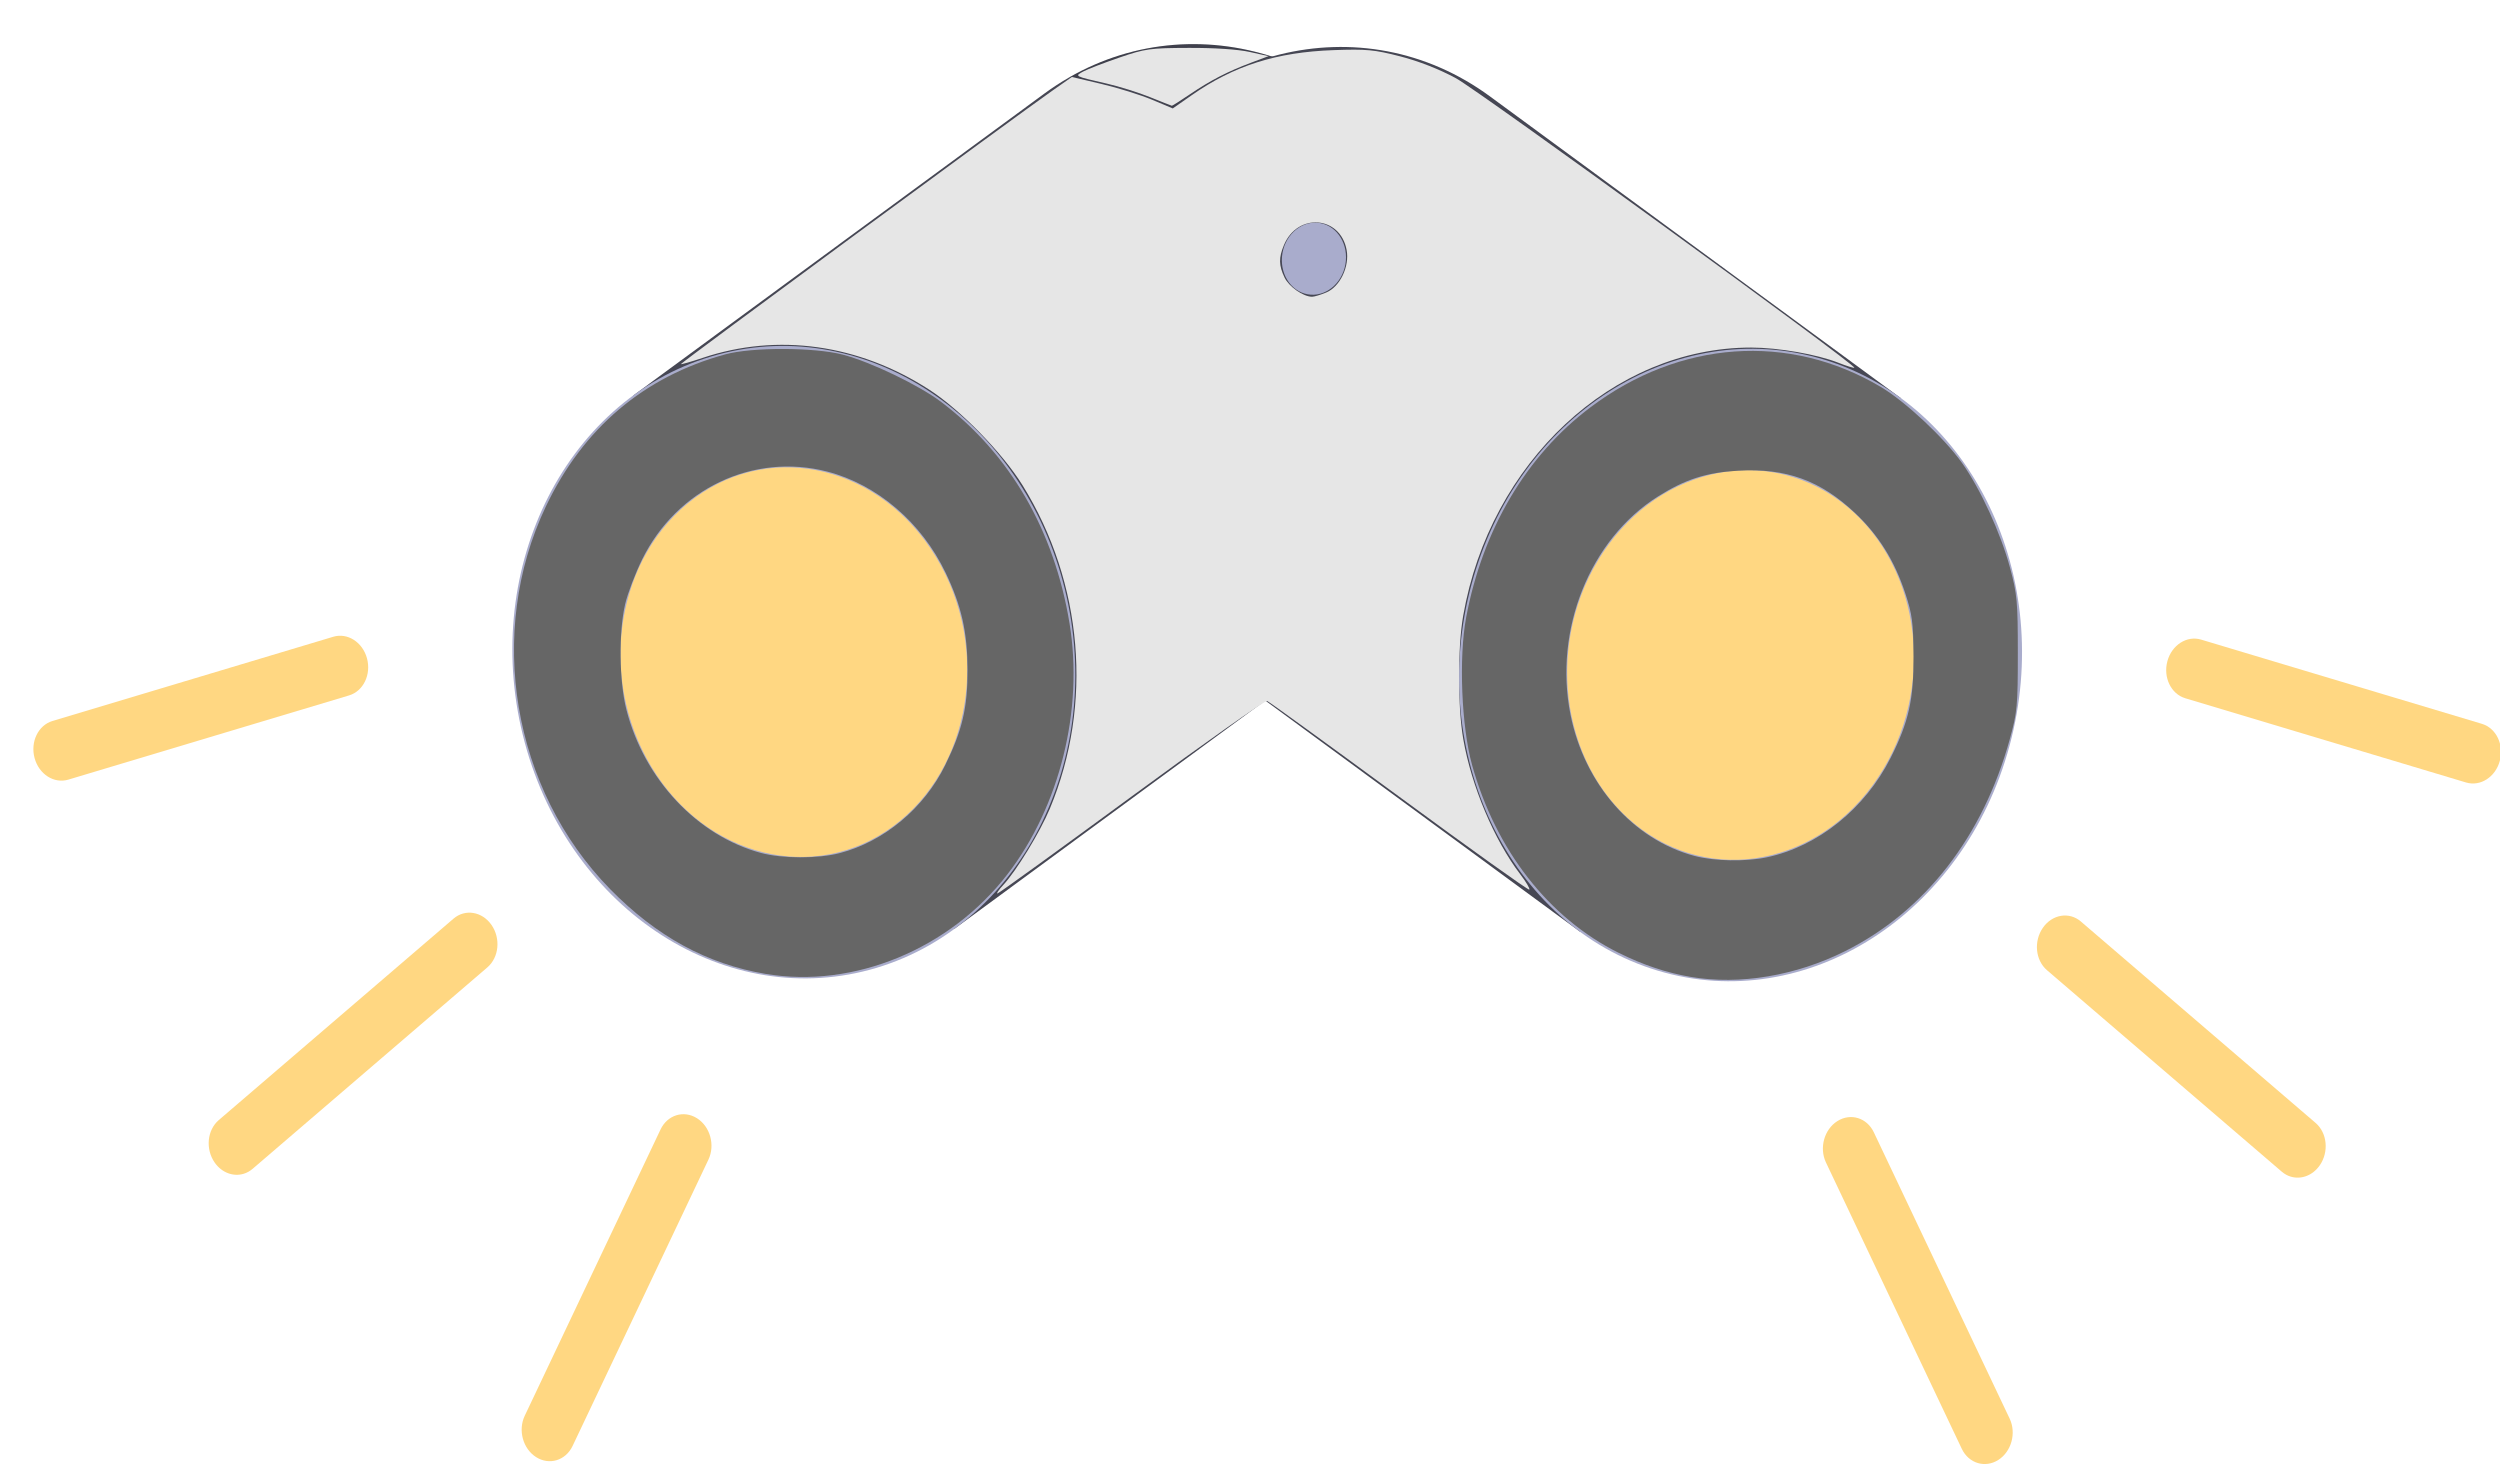
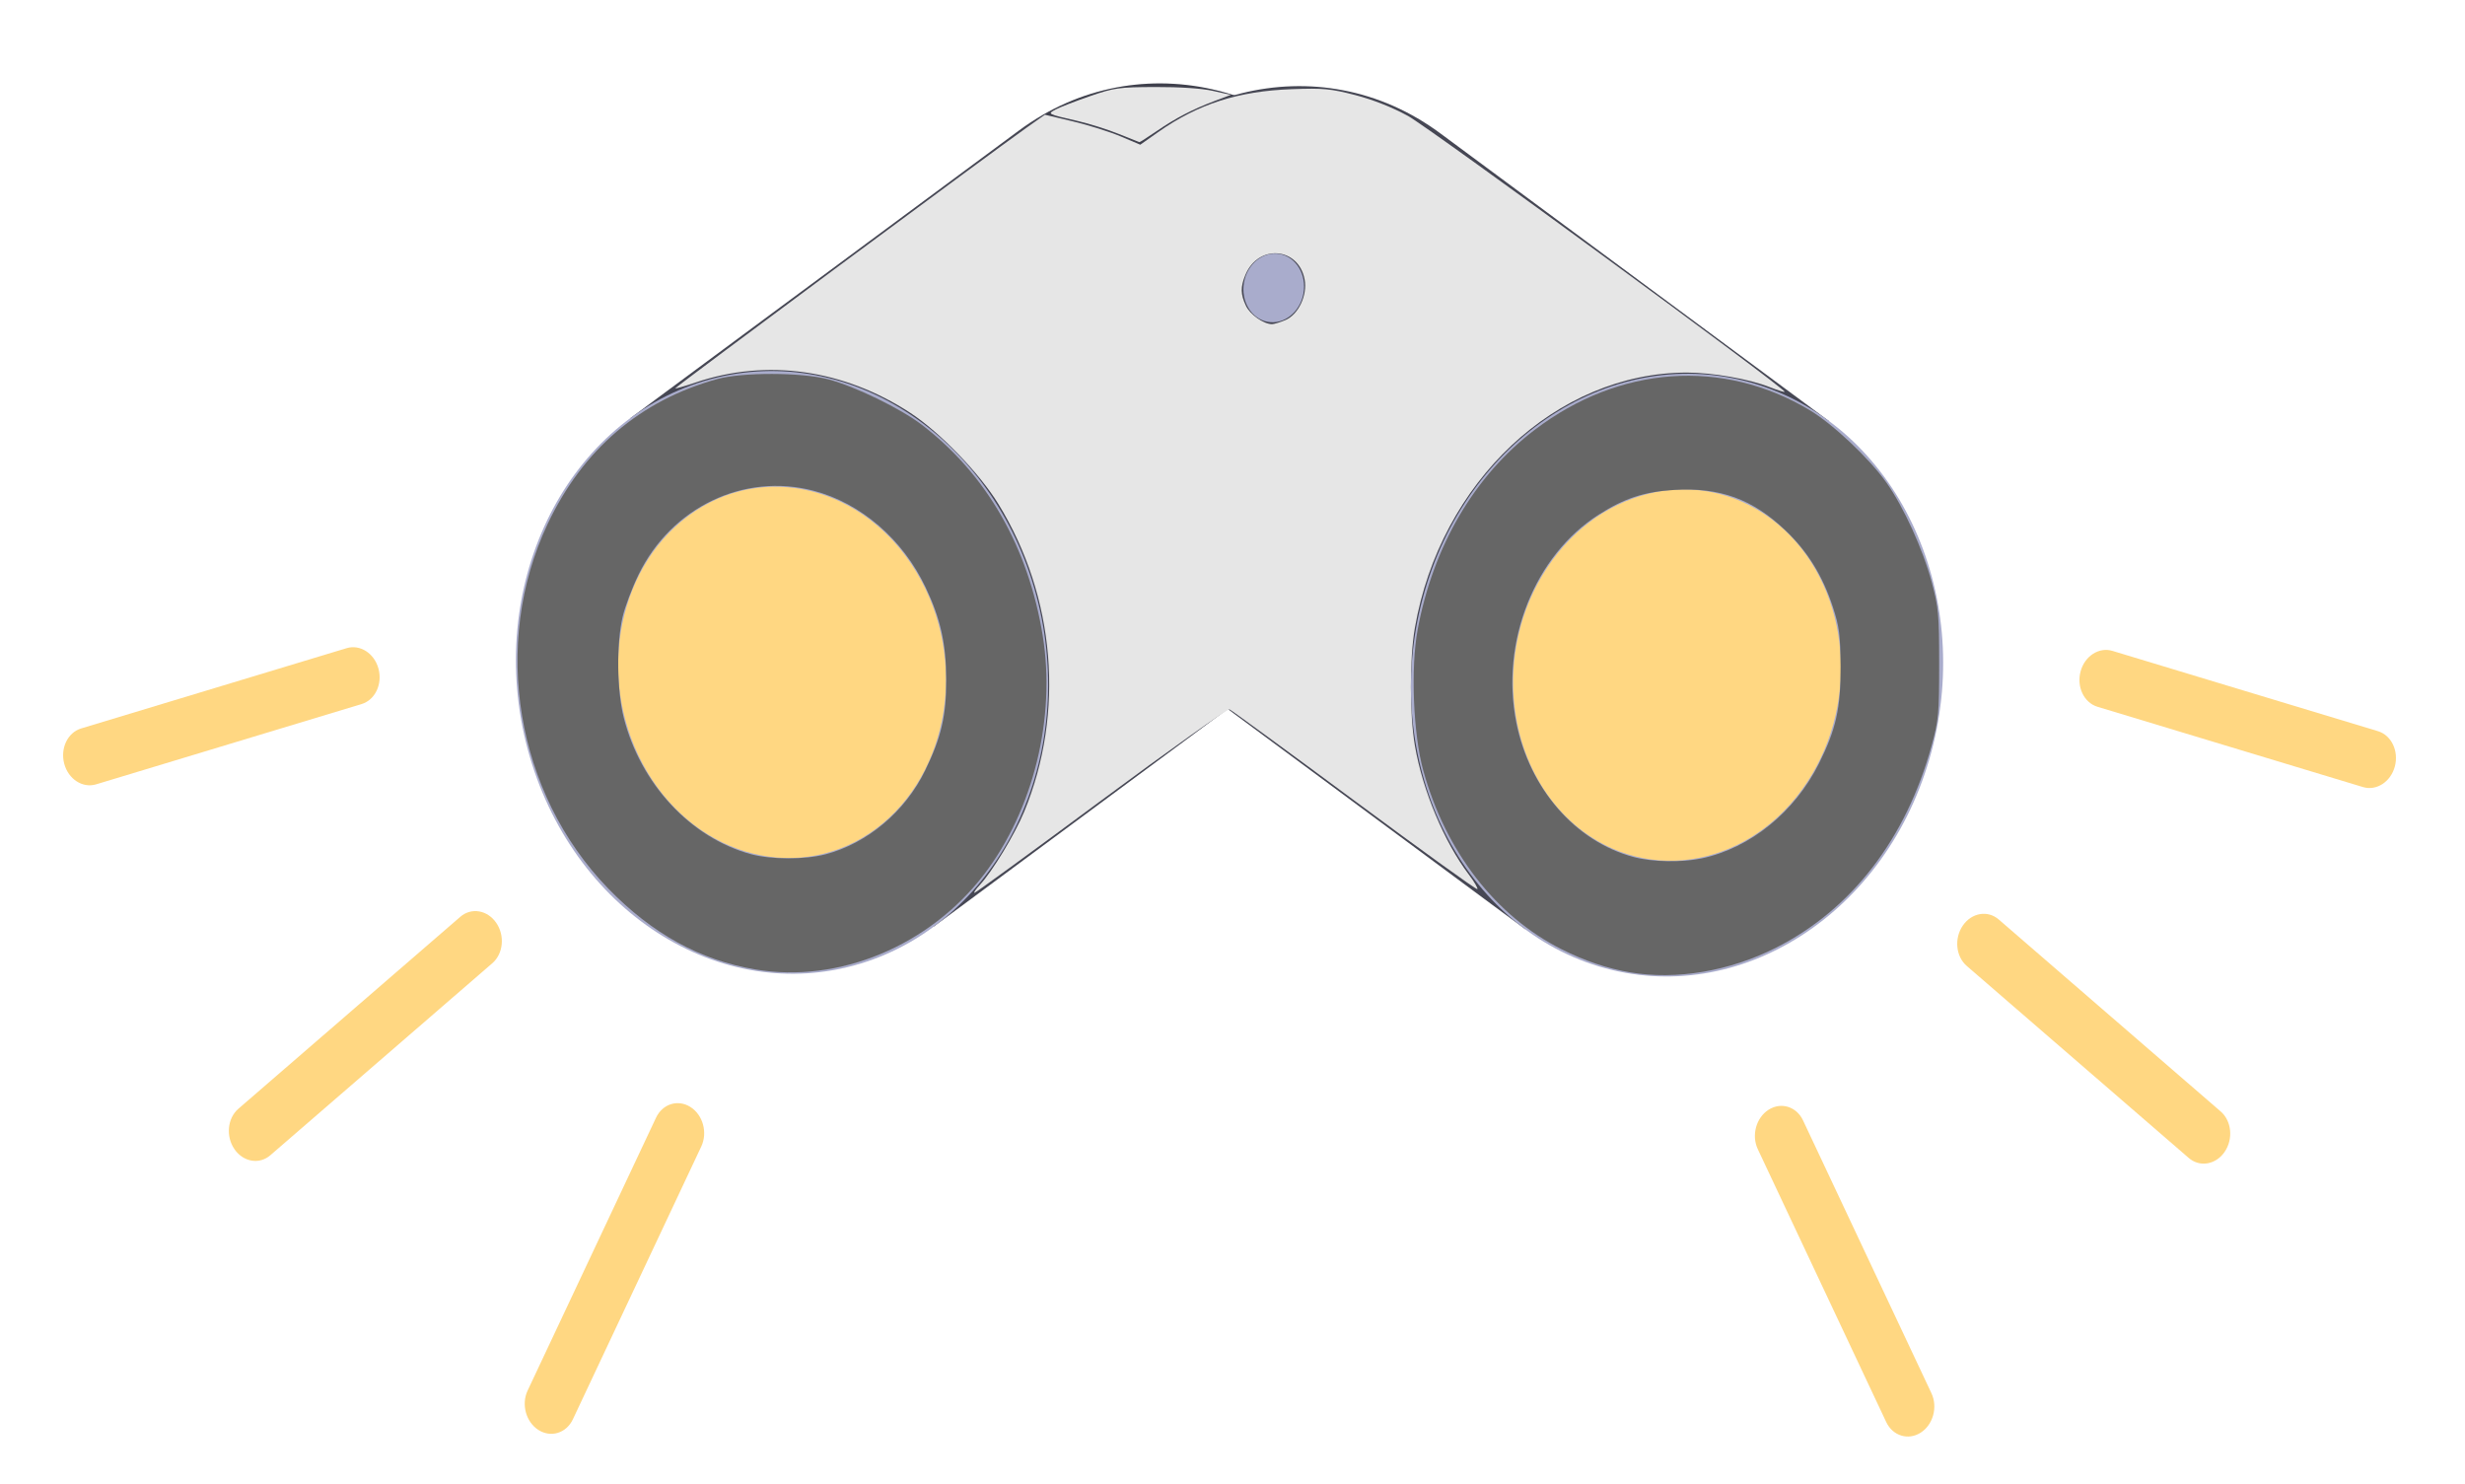
- <svg xmlns="http://www.w3.org/2000/svg" version="1.1" id="Layer_1" viewBox="0 0 506.56 298.012" xml:space="preserve" width="506.56" height="298.012">
+ <svg xmlns="http://www.w3.org/2000/svg" version="1.1" id="Layer_1" viewBox="0 0 264.161 158.98" xml:space="preserve" width="264.161" height="158.98">
  <defs id="defs35" />
-   <path style="fill:#464754;stroke-width:0.689" d="m 193.372,188.213 83.272,-61.154 C 302.515,108.06 308.929,68.461 290.969,38.612 v 0 C 273.01,8.762 237.478,-0.033 211.607,18.967 l -83.272,61.154 z" id="path6" />
-   <path style="opacity:0.1;stroke-width:0.689;enable-background:new" d="m 290.969,38.613 v 0 c -16.798,-27.92 -48.968,-37.415 -74.229,-22.979 19.955,2.319 39.16,14.451 51.448,34.874 v 0 c 15.094,25.086 15.707,55.964 3.909,79.891 l 4.545,-3.338 c 25.871,-19 32.285,-58.599 14.326,-88.447 z" id="path8" />
-   <g id="g20" transform="matrix(0.6215969,-0.1864718,0.1909734,0.706375,-42.78178,-30.55391)">
+   <path style="fill:#464754;stroke-width:0.346" d="m 100.067,99.289 41.636,-30.82 c 12.936,-9.575 16.142,-29.532 7.162,-44.576 v 0 C 139.886,8.85 122.121,4.417 109.185,13.993 L 67.549,44.813 Z" id="path6" />
+   <path style="opacity:0.1;stroke-width:0.346;enable-background:new" d="m 148.866,23.894 v 0 C 140.467,9.823 124.382,5.037 111.752,12.313 c 9.977,1.169 19.58,7.283 25.724,17.576 v 0 c 7.547,12.643 7.853,28.204 1.955,40.263 l 2.273,-1.682 c 12.936,-9.576 16.143,-29.533 7.163,-44.576 z" id="path8" />
+   <g id="g20" transform="matrix(0.3107985,-0.09397788,0.09548668,0.3559982,-18.00933,-10.96479)">
    <circle style="fill:#a9accc" cx="398.502" cy="221.844" r="9.996" id="circle16" />
    <circle style="fill:#a9accc" cx="236.748" cy="295.694" r="87.69" id="circle18" />
  </g>
-   <g id="g30" transform="matrix(0.6215969,-0.1864718,0.1909734,0.706375,-42.78178,-30.55391)">
+   <g id="g30" transform="matrix(0.3107985,-0.09397788,0.09548668,0.3559982,-18.00933,-10.96479)">
    <path style="fill:#ffd782" d="m 288.248,279.269 c 9.056,28.393 -6.676,58.86 -35.07,67.916 -28.394,9.056 -58.86,-6.676 -67.916,-35.07 -9.056,-28.394 6.676,-58.86 35.07,-67.916 28.394,-9.057 58.859,6.677 67.916,35.07 z" id="path22" />
    <path style="fill:#ffd782" d="m 29.14,387.652 c -3.342,0 -6.502,-2.005 -7.816,-5.299 -1.72,-4.316 0.384,-9.207 4.698,-10.928 l 87.219,-34.77 c 4.316,-1.72 9.208,0.384 10.928,4.698 1.72,4.316 -0.384,9.207 -4.698,10.928 l -87.219,34.77 c -1.022,0.408 -2.076,0.601 -3.112,0.601 z" id="path24" />
    <path style="fill:#ffd782" d="M 99.948,269.115 H 8.411 C 3.766,269.115 0,265.349 0,260.704 c 0,-4.645 3.766,-8.411 8.411,-8.411 h 91.537 c 4.645,0 8.411,3.766 8.411,8.411 0,4.645 -3.766,8.411 -8.411,8.411 z" id="path26" />
    <path style="fill:#ffd782" d="m 100.163,488.549 c -2.134,0 -4.268,-0.806 -5.907,-2.424 -3.307,-3.262 -3.342,-8.588 -0.08,-11.895 l 64.293,-65.157 c 3.262,-3.307 8.587,-3.342 11.895,-0.08 3.307,3.262 3.342,8.588 0.08,11.895 l -64.294,65.157 c -1.645,1.669 -3.815,2.504 -5.987,2.504 z" id="path28" />
  </g>
-   <path style="fill:#464754;stroke-width:0.689" d="M 320.154,188.79 236.882,127.636 C 211.011,108.637 204.597,69.038 222.557,39.189 v 0 C 240.517,9.339 276.048,0.544 301.919,19.544 l 83.272,61.154 z" id="path6-1" />
-   <g id="g20-6" transform="matrix(-0.6215969,-0.1864718,-0.1909734,0.706375,556.308,-29.9769)">
+   <path style="fill:#464754;stroke-width:0.346" d="M 163.459,99.58 121.823,68.76 C 108.887,59.185 105.68,39.227 114.66,24.184 v 0 c 8.98,-15.043 26.745,-19.476 39.681,-9.901 l 41.636,30.82 z" id="path6-1" />
+   <g id="g20-6" transform="matrix(-0.3107985,-0.09397788,-0.09548668,0.3559982,281.5356,-10.67399)">
    <circle style="fill:#a9accc" cx="398.502" cy="221.844" r="9.996" id="circle16-7" />
    <circle style="fill:#a9accc" cx="236.748" cy="295.694" r="87.69" id="circle18-1" />
  </g>
-   <g id="g30-8" transform="matrix(-0.6215969,-0.1864718,-0.1909734,0.706375,556.308,-29.9769)">
+   <g id="g30-8" transform="matrix(-0.3107985,-0.09397788,-0.09548668,0.3559982,281.5356,-10.67399)">
    <path style="fill:#ffd782" d="m 288.248,279.269 c 9.056,28.393 -6.676,58.86 -35.07,67.916 -28.394,9.056 -58.86,-6.676 -67.916,-35.07 -9.056,-28.394 6.676,-58.86 35.07,-67.916 28.394,-9.057 58.859,6.677 67.916,35.07 z" id="path22-9" />
    <path style="fill:#ffd782" d="m 29.14,387.652 c -3.342,0 -6.502,-2.005 -7.816,-5.299 -1.72,-4.316 0.384,-9.207 4.698,-10.928 l 87.219,-34.77 c 4.316,-1.72 9.208,0.384 10.928,4.698 1.72,4.316 -0.384,9.207 -4.698,10.928 l -87.219,34.77 c -1.022,0.408 -2.076,0.601 -3.112,0.601 z" id="path24-3" />
    <path style="fill:#ffd782" d="M 99.948,269.115 H 8.411 C 3.766,269.115 0,265.349 0,260.704 c 0,-4.645 3.766,-8.411 8.411,-8.411 h 91.537 c 4.645,0 8.411,3.766 8.411,8.411 0,4.645 -3.766,8.411 -8.411,8.411 z" id="path26-0" />
    <path style="fill:#ffd782" d="m 100.163,488.549 c -2.134,0 -4.268,-0.806 -5.907,-2.424 -3.307,-3.262 -3.342,-8.588 -0.08,-11.895 l 64.293,-65.157 c 3.262,-3.307 8.587,-3.342 11.895,-0.08 3.307,3.262 3.342,8.588 0.08,11.895 l -64.294,65.157 c -1.645,1.669 -3.815,2.504 -5.987,2.504 z" id="path28-0" />
  </g>
-   <path style="fill:#e6e6e6;stroke-width:0.604" d="m 203.233,179.381 c 2.671,-2.844 7.512,-10.773 9.515,-15.586 8.779,-21.089 6.696,-45.692 -5.542,-65.447 -4.04,-6.521 -12.576,-15.281 -18.86,-19.354 -14.279,-9.256 -30.78,-11.579 -45.99,-6.473 -2.327,0.781 -4.306,1.347 -4.398,1.258 -0.161,-0.158 67.59,-50.024 75.365,-55.47 l 3.87,-2.711 6.01,1.42 c 3.306,0.781 7.904,2.216 10.219,3.189 l 4.209,1.768 3.83,-2.677 c 8.583,-6 17.157,-8.727 28.744,-9.141 6.67,-0.238 8.255,-0.09 13.516,1.267 3.774,0.973 7.911,2.596 11.282,4.426 4.68,2.541 81.227,58.162 80.729,58.66 -0.104,0.104 -1.553,-0.348 -3.219,-1.005 -4.337,-1.71 -12.214,-3.081 -17.693,-3.081 -27.972,0 -52.919,23.23 -58.342,54.326 -1.141,6.543 -1.132,18.45 0.02,25.054 1.657,9.504 6.275,20.442 11.543,27.343 1.179,1.544 2.004,2.947 1.834,3.117 -0.17,0.17 -12.02,-8.298 -26.335,-18.817 -14.314,-10.519 -26.367,-19.253 -26.783,-19.408 -0.417,-0.155 -12.787,8.558 -27.491,19.362 -14.703,10.804 -26.927,19.644 -27.164,19.644 -0.237,0 0.272,-0.748 1.131,-1.662 z m 65.505,-120.121 c 2.783,-1.163 4.749,-5.276 4.121,-8.622 -1.298,-6.918 -9.943,-7.59 -12.702,-0.988 -1.079,2.582 -1.052,4.111 0.116,6.572 0.881,1.856 3.76,3.878 5.568,3.91 0.426,0.008 1.73,-0.385 2.896,-0.873 z" id="path2" />
-   <path style="fill:#e6e6e6;stroke-width:0.604" d="m 233.03,19.687 c -2.327,-0.941 -6.272,-2.177 -8.765,-2.747 -6.643,-1.52 -6.588,-1.491 -4.726,-2.476 0.892,-0.472 4.156,-1.728 7.254,-2.793 5.259,-1.806 6.195,-1.937 14.096,-1.967 5.179,-0.02 9.954,0.298 12.305,0.82 l 3.842,0.852 -3.576,1.344 c -4.739,1.781 -8.21,3.577 -12.386,6.407 -1.893,1.283 -3.526,2.319 -3.627,2.302 -0.101,-0.017 -2.088,-0.801 -4.416,-1.741 z" id="path3" />
-   <path style="fill:#666666;stroke-width:0.604" d="m 155.147,197.336 c -11.873,-1.993 -22.115,-7.576 -31.53,-17.189 -19.818,-20.235 -25.148,-51.974 -13.017,-77.509 7.537,-15.864 19.882,-26.333 36.362,-30.837 5.41,-1.479 18.026,-1.449 23.804,0.056 5.661,1.474 15.465,6.197 20.001,9.634 13.909,10.542 22.866,26.021 25.951,44.846 2.861,17.458 -1.98,37.029 -12.559,50.777 -11.695,15.199 -31.14,23.221 -49.012,20.221 z m 14.99,-24.472 c 9.008,-2.346 17.111,-9.11 21.403,-17.865 3.453,-7.043 4.527,-11.644 4.505,-19.292 -0.022,-7.628 -1.22,-12.933 -4.439,-19.646 -4.894,-10.207 -13.88,-17.888 -23.992,-20.508 -14.947,-3.873 -30.439,3.477 -37.494,17.788 -1.393,2.826 -2.946,6.906 -3.451,9.067 -1.329,5.687 -1.211,15.659 0.254,21.385 3.605,14.094 14.382,25.572 27.264,29.035 4.342,1.167 11.545,1.184 15.95,0.036 z" id="path4" />
-   <path style="fill:#666666;stroke-width:0.604" d="m 342.642,197.955 c -4.935,-0.833 -9.73,-2.434 -14.699,-4.908 -14.153,-7.048 -24.881,-20.809 -29.672,-38.061 -2.145,-7.724 -2.708,-21.768 -1.197,-29.858 3.325,-17.8 12.188,-32.801 25.155,-42.572 18.089,-13.63 40.237,-15.199 58.841,-4.169 4.993,2.96 12.796,10.257 16.465,15.397 3.703,5.187 7.846,14.214 9.73,21.202 1.458,5.408 1.594,6.887 1.595,17.396 0.002,10.585 -0.125,11.944 -1.613,17.343 -5.455,19.792 -17.167,34.88 -33.373,42.994 -9.978,4.996 -21.353,6.903 -31.233,5.236 z m 15.336,-24.239 c 10.399,-2.2 19.903,-9.84 25.127,-20.198 3.63,-7.199 4.672,-11.83 4.619,-20.531 -0.042,-6.786 -0.266,-8.518 -1.644,-12.694 -2.192,-6.646 -5.428,-11.839 -10.158,-16.302 -7.061,-6.662 -14.039,-9.187 -23.808,-8.614 -6.409,0.376 -10.695,1.762 -16.204,5.241 -13.771,8.697 -21.12,27.05 -17.691,44.181 2.822,14.1 12.673,25.323 25.13,28.632 4.049,1.076 10.315,1.198 14.629,0.285 z" id="path5" />
+   <path style="fill:#e6e6e6;stroke-width:0.303" d="m 104.998,94.838 c 1.336,-1.433 3.756,-5.429 4.758,-7.855 4.39,-10.628 3.348,-23.028 -2.771,-32.984 -2.02,-3.286 -6.288,-7.701 -9.43,-9.754 -7.14,-4.665 -15.39,-5.835 -22.995,-3.262 -1.164,0.394 -2.153,0.679 -2.199,0.634 -0.081,-0.08 33.795,-25.211 37.683,-27.956 l 1.935,-1.366 3.005,0.716 c 1.653,0.394 3.952,1.117 5.109,1.607 l 2.104,0.891 1.915,-1.349 c 4.292,-3.024 8.578,-4.398 14.372,-4.607 3.335,-0.12 4.128,-0.045 6.758,0.638 1.887,0.49 3.956,1.308 5.641,2.231 2.34,1.281 40.614,29.312 40.365,29.563 -0.052,0.052 -0.776,-0.176 -1.61,-0.507 -2.169,-0.862 -6.107,-1.553 -8.847,-1.553 -13.986,0 -26.459,11.707 -29.171,27.379 -0.571,3.298 -0.566,9.299 0.01,12.626 0.829,4.79 3.137,10.303 5.771,13.781 0.589,0.778 1.002,1.485 0.917,1.571 -0.085,0.086 -6.01,-4.182 -13.167,-9.483 -7.157,-5.301 -13.183,-9.703 -13.392,-9.781 -0.208,-0.078 -6.394,4.313 -13.745,9.758 -7.352,5.445 -13.463,9.9 -13.582,9.9 -0.118,0 0.136,-0.377 0.565,-0.838 z m 32.753,-60.539 c 1.392,-0.586 2.374,-2.659 2.061,-4.345 -0.649,-3.486 -4.972,-3.825 -6.351,-0.498 -0.539,1.301 -0.526,2.072 0.058,3.312 0.44,0.936 1.88,1.955 2.784,1.971 0.213,0.004 0.865,-0.194 1.448,-0.44 z" id="path2" />
+   <path style="fill:#e6e6e6;stroke-width:0.303" d="m 119.896,14.355 c -1.164,-0.474 -3.136,-1.097 -4.383,-1.385 -3.321,-0.766 -3.294,-0.751 -2.363,-1.248 0.446,-0.238 2.078,-0.871 3.627,-1.407 2.629,-0.91 3.097,-0.976 7.048,-0.991 2.589,-0.01 4.977,0.15 6.152,0.413 l 1.921,0.429 -1.788,0.678 c -2.369,0.898 -4.105,1.803 -6.193,3.229 -0.947,0.647 -1.763,1.169 -1.813,1.16 -0.051,-0.009 -1.044,-0.404 -2.208,-0.878 z" id="path3" />
+   <path style="fill:#666666;stroke-width:0.303" d="m 80.955,103.887 c -5.937,-1.004 -11.058,-3.818 -15.765,-8.663 -9.909,-10.198 -12.574,-26.194 -6.508,-39.063 3.769,-7.995 9.941,-13.271 18.181,-15.541 2.705,-0.745 9.013,-0.73 11.902,0.028 2.83,0.743 7.733,3.123 10,4.855 6.954,5.313 11.433,13.114 12.975,22.602 1.43,8.798 -0.99,18.662 -6.28,25.59 -5.848,7.66 -15.57,11.703 -24.506,10.191 z m 7.495,-12.333 c 4.504,-1.182 8.556,-4.591 10.701,-9.004 1.726,-3.55 2.264,-5.868 2.253,-9.723 -0.011,-3.844 -0.61,-6.518 -2.22,-9.901 -2.447,-5.144 -6.94,-9.015 -11.996,-10.336 -7.473,-1.952 -15.22,1.752 -18.747,8.965 -0.697,1.424 -1.473,3.481 -1.726,4.57 -0.664,2.866 -0.605,7.892 0.127,10.777 1.802,7.103 7.191,12.888 13.632,14.633 2.171,0.588 5.772,0.597 7.975,0.018 z" id="path4" />
+   <path style="fill:#666666;stroke-width:0.303" d="m 174.702,104.199 c -2.468,-0.42 -4.865,-1.227 -7.349,-2.474 -7.076,-3.552 -12.44,-10.487 -14.836,-19.182 -1.073,-3.893 -1.354,-10.971 -0.599,-15.048 1.662,-8.971 6.094,-16.531 12.577,-21.455 9.044,-6.869 20.119,-7.66 29.42,-2.101 2.496,1.492 6.398,5.17 8.233,7.76 1.852,2.614 3.923,7.164 4.865,10.685 0.729,2.725 0.797,3.471 0.798,8.767 0.001,5.335 -0.062,6.02 -0.806,8.741 -2.728,9.975 -8.583,17.579 -16.686,21.668 -4.989,2.518 -10.676,3.479 -15.617,2.639 z m 7.668,-12.216 c 5.199,-1.109 9.952,-4.959 12.564,-10.18 1.815,-3.628 2.336,-5.962 2.309,-10.347 -0.021,-3.42 -0.133,-4.293 -0.822,-6.398 -1.096,-3.35 -2.714,-5.967 -5.079,-8.216 -3.531,-3.358 -7.019,-4.63 -11.904,-4.342 -3.204,0.189 -5.348,0.888 -8.102,2.642 -6.885,4.383 -10.56,13.633 -8.845,22.266 1.411,7.106 6.336,12.762 12.565,14.43 2.024,0.542 5.158,0.604 7.315,0.144 z" id="path5" />
</svg>
